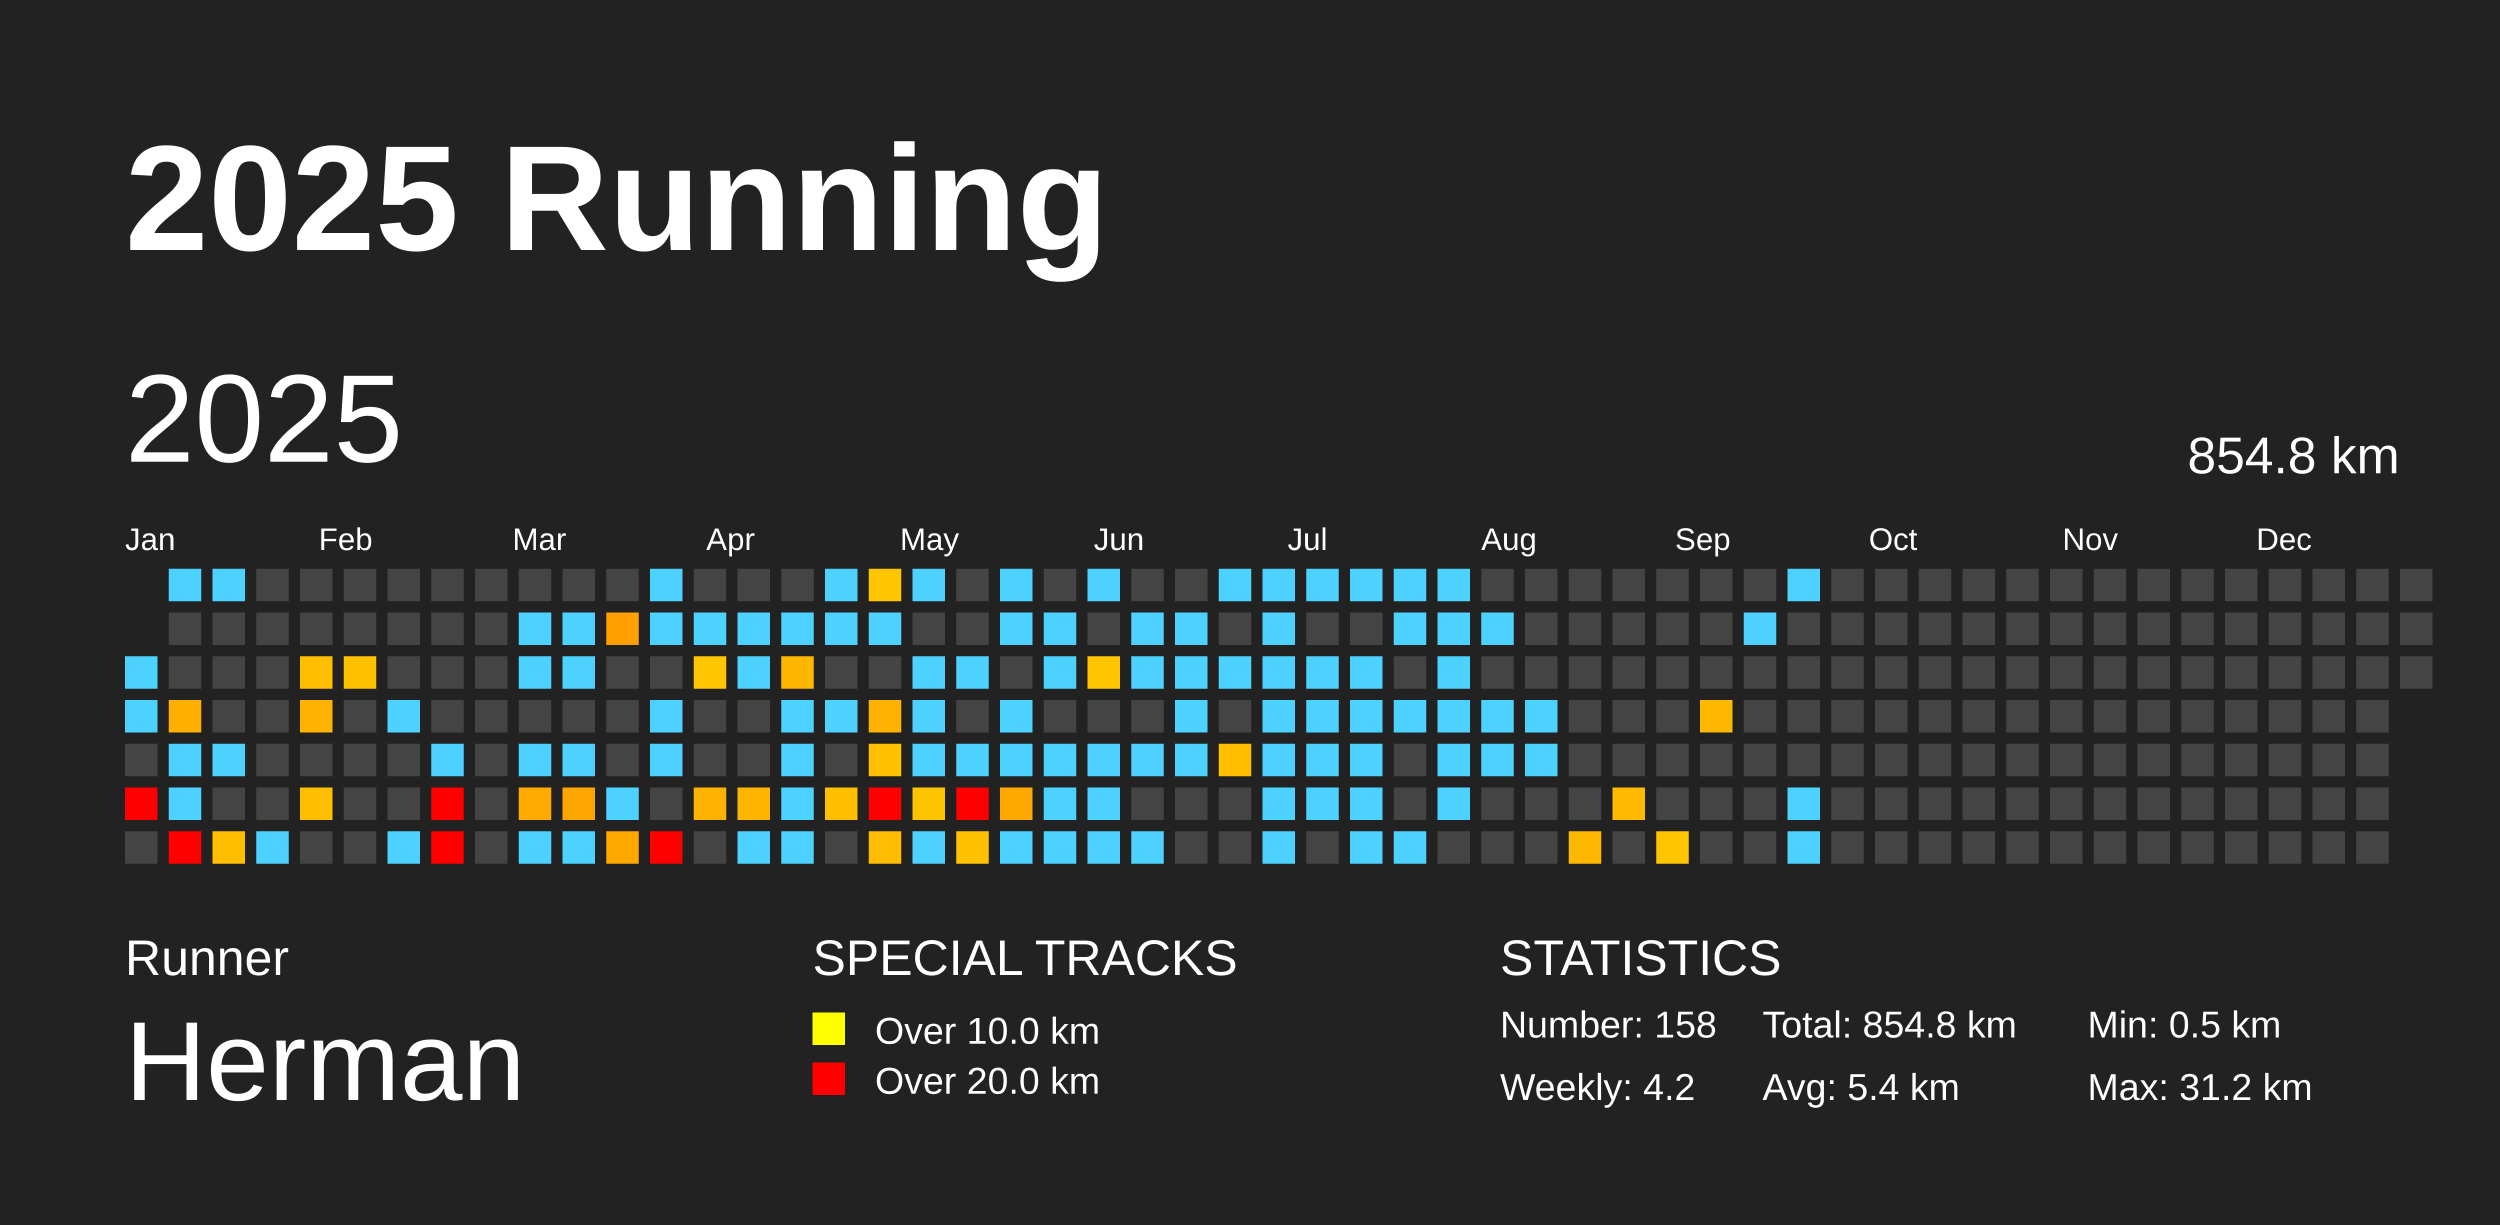
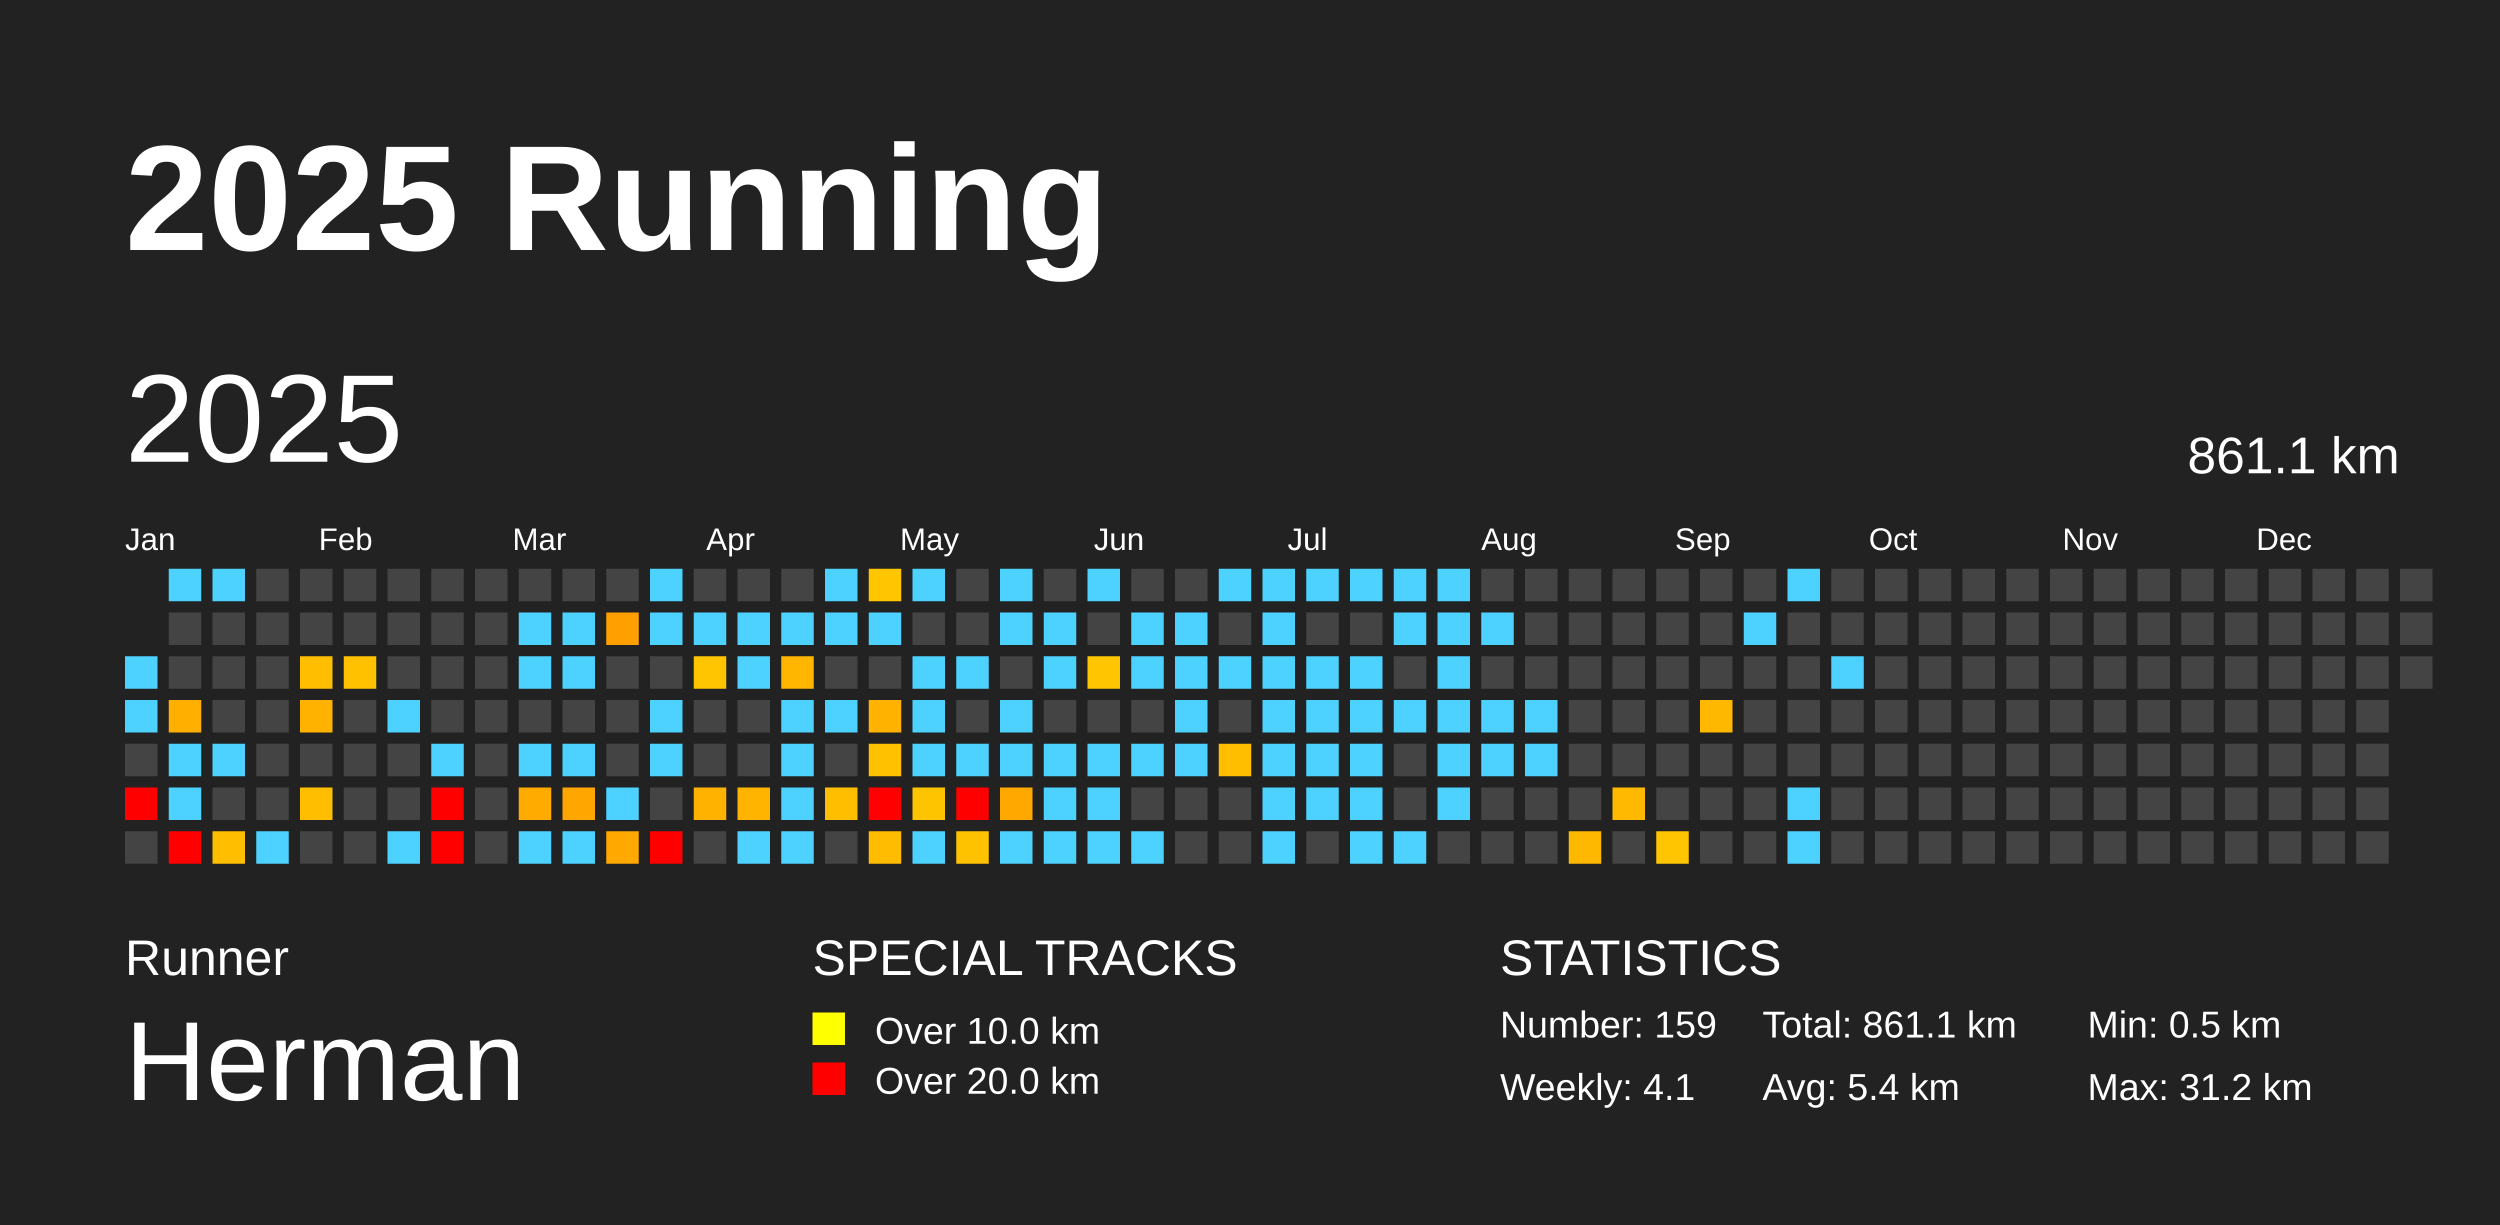
<svg xmlns="http://www.w3.org/2000/svg" baseProfile="full" height="98mm" version="1.1" viewBox="0,0,200,98" width="200mm">
  <defs />
  <rect fill="#222222" height="98" width="200" x="0" y="0" />
  <text fill="#FFFFFF" style="font-size:12px; font-family:Arial; font-weight:bold;" x="10" y="20">2025 Running</text>
  <text fill="#FFFFFF" style="font-size:4px; font-family:Arial" x="10" y="78">Runner</text>
  <text fill="#FFFFFF" style="font-size:9px; font-family:Arial" x="10" y="88">Herman</text>
  <text fill="#FFFFFF" style="font-size:4px; font-family:Arial" x="65" y="78">SPECIAL TRACKS</text>
  <rect fill="yellow" height="2.6" width="2.6" x="65" y="81" />
  <text fill="#FFFFFF" style="font-size:3px; font-family:Arial" x="70" y="83.5">Over 10.0 km</text>
  <rect fill="red" height="2.6" width="2.6" x="65" y="85" />
  <text fill="#FFFFFF" style="font-size:3px; font-family:Arial" x="70" y="87.5">Over 20.0 km</text>
  <text fill="#FFFFFF" style="font-size:4px; font-family:Arial" x="120" y="78">STATISTICS</text>
-   <text fill="#FFFFFF" style="font-size:3px; font-family:Arial" x="120" y="83">Number: 158</text>
-   <text fill="#FFFFFF" style="font-size:3px; font-family:Arial" x="120" y="88">Weekly: 4.2</text>
-   <text fill="#FFFFFF" style="font-size:3px; font-family:Arial" x="141" y="83">Total: 854.8 km</text>
+   <text fill="#FFFFFF" style="font-size:3px; font-family:Arial" x="120" y="83">Number: 159</text>
+   <text fill="#FFFFFF" style="font-size:3px; font-family:Arial" x="120" y="88">Weekly: 4.1</text>
+   <text fill="#FFFFFF" style="font-size:3px; font-family:Arial" x="141" y="83">Total: 861.1 km</text>
  <text fill="#FFFFFF" style="font-size:3px; font-family:Arial" x="141" y="88">Avg: 5.4 km</text>
  <text fill="#FFFFFF" style="font-size:3px; font-family:Arial" x="167" y="83">Min: 0.5 km</text>
  <text fill="#FFFFFF" style="font-size:3px; font-family:Arial" x="167" y="88">Max: 31.2 km</text>
  <text dominant-baseline="hanging" fill="#FFFFFF" style="font-size:10.0px; font-family:Arial;" x="10" y="30">2025</text>
-   <text dominant-baseline="hanging" fill="#FFFFFF" style="font-size:4.125px; font-family:Arial;" x="175" y="35">854.8 km</text>
+   <text dominant-baseline="hanging" fill="#FFFFFF" style="font-size:4.125px; font-family:Arial;" x="175" y="35">861.1 km</text>
  <text fill="#FFFFFF" style="font-size:2.5px; font-family:Arial" x="10.0" y="44">Jan</text>
  <text fill="#FFFFFF" style="font-size:2.5px; font-family:Arial" x="25.5" y="44">Feb</text>
  <text fill="#FFFFFF" style="font-size:2.5px; font-family:Arial" x="41.0" y="44">Mar</text>
  <text fill="#FFFFFF" style="font-size:2.5px; font-family:Arial" x="56.5" y="44">Apr</text>
  <text fill="#FFFFFF" style="font-size:2.5px; font-family:Arial" x="72.0" y="44">May</text>
  <text fill="#FFFFFF" style="font-size:2.5px; font-family:Arial" x="87.5" y="44">Jun</text>
  <text fill="#FFFFFF" style="font-size:2.5px; font-family:Arial" x="103.0" y="44">Jul</text>
  <text fill="#FFFFFF" style="font-size:2.5px; font-family:Arial" x="118.5" y="44">Aug</text>
  <text fill="#FFFFFF" style="font-size:2.5px; font-family:Arial" x="134.0" y="44">Sep</text>
  <text fill="#FFFFFF" style="font-size:2.5px; font-family:Arial" x="149.5" y="44">Oct</text>
  <text fill="#FFFFFF" style="font-size:2.5px; font-family:Arial" x="165.0" y="44">Nov</text>
  <text fill="#FFFFFF" style="font-size:2.5px; font-family:Arial" x="180.5" y="44">Dec</text>
  <rect fill="#4dd2ff" height="2.6" width="2.6" x="10.0" y="52.5" />
  <rect fill="#4dd2ff" height="2.6" width="2.6" x="10.0" y="56.0" />
  <rect fill="#444444" height="2.6" width="2.6" x="10.0" y="59.5" />
  <rect fill="red" height="2.6" width="2.6" x="10.0" y="63.0" />
  <rect fill="#444444" height="2.6" width="2.6" x="10.0" y="66.5" />
  <rect fill="#4dd2ff" height="2.6" width="2.6" x="13.5" y="45.5" />
  <rect fill="#444444" height="2.6" width="2.6" x="13.5" y="49.0" />
  <rect fill="#444444" height="2.6" width="2.6" x="13.5" y="52.5" />
  <rect fill="#ffaf00" height="2.6" width="2.6" x="13.5" y="56.0" />
  <rect fill="#4dd2ff" height="2.6" width="2.6" x="13.5" y="59.5" />
  <rect fill="#4dd2ff" height="2.6" width="2.6" x="13.5" y="63.0" />
  <rect fill="red" height="2.6" width="2.6" x="13.5" y="66.5" />
  <rect fill="#4dd2ff" height="2.6" width="2.6" x="17.0" y="45.5" />
  <rect fill="#444444" height="2.6" width="2.6" x="17.0" y="49.0" />
  <rect fill="#444444" height="2.6" width="2.6" x="17.0" y="52.5" />
  <rect fill="#444444" height="2.6" width="2.6" x="17.0" y="56.0" />
  <rect fill="#4dd2ff" height="2.6" width="2.6" x="17.0" y="59.5" />
  <rect fill="#444444" height="2.6" width="2.6" x="17.0" y="63.0" />
  <rect fill="#ffbe00" height="2.6" width="2.6" x="17.0" y="66.5" />
  <rect fill="#444444" height="2.6" width="2.6" x="20.5" y="45.5" />
  <rect fill="#444444" height="2.6" width="2.6" x="20.5" y="49.0" />
  <rect fill="#444444" height="2.6" width="2.6" x="20.5" y="52.5" />
  <rect fill="#444444" height="2.6" width="2.6" x="20.5" y="56.0" />
  <rect fill="#444444" height="2.6" width="2.6" x="20.5" y="59.5" />
  <rect fill="#444444" height="2.6" width="2.6" x="20.5" y="63.0" />
  <rect fill="#4dd2ff" height="2.6" width="2.6" x="20.5" y="66.5" />
  <rect fill="#444444" height="2.6" width="2.6" x="24.0" y="45.5" />
  <rect fill="#444444" height="2.6" width="2.6" x="24.0" y="49.0" />
  <rect fill="#ffbf00" height="2.6" width="2.6" x="24.0" y="52.5" />
  <rect fill="#ffb300" height="2.6" width="2.6" x="24.0" y="56.0" />
  <rect fill="#444444" height="2.6" width="2.6" x="24.0" y="59.5" />
  <rect fill="#ffbf00" height="2.6" width="2.6" x="24.0" y="63.0" />
  <rect fill="#444444" height="2.6" width="2.6" x="24.0" y="66.5" />
  <rect fill="#444444" height="2.6" width="2.6" x="27.5" y="45.5" />
  <rect fill="#444444" height="2.6" width="2.6" x="27.5" y="49.0" />
  <rect fill="#ffc100" height="2.6" width="2.6" x="27.5" y="52.5" />
  <rect fill="#444444" height="2.6" width="2.6" x="27.5" y="56.0" />
  <rect fill="#444444" height="2.6" width="2.6" x="27.5" y="59.5" />
  <rect fill="#444444" height="2.6" width="2.6" x="27.5" y="63.0" />
  <rect fill="#444444" height="2.6" width="2.6" x="27.5" y="66.5" />
  <rect fill="#444444" height="2.6" width="2.6" x="31.0" y="45.5" />
  <rect fill="#444444" height="2.6" width="2.6" x="31.0" y="49.0" />
  <rect fill="#444444" height="2.6" width="2.6" x="31.0" y="52.5" />
  <rect fill="#4dd2ff" height="2.6" width="2.6" x="31.0" y="56.0" />
  <rect fill="#444444" height="2.6" width="2.6" x="31.0" y="59.5" />
  <rect fill="#444444" height="2.6" width="2.6" x="31.0" y="63.0" />
  <rect fill="#4dd2ff" height="2.6" width="2.6" x="31.0" y="66.5" />
  <rect fill="#444444" height="2.6" width="2.6" x="34.5" y="45.5" />
  <rect fill="#444444" height="2.6" width="2.6" x="34.5" y="49.0" />
  <rect fill="#444444" height="2.6" width="2.6" x="34.5" y="52.5" />
  <rect fill="#444444" height="2.6" width="2.6" x="34.5" y="56.0" />
  <rect fill="#4dd2ff" height="2.6" width="2.6" x="34.5" y="59.5" />
  <rect fill="red" height="2.6" width="2.6" x="34.5" y="63.0" />
  <rect fill="red" height="2.6" width="2.6" x="34.5" y="66.5" />
  <rect fill="#444444" height="2.6" width="2.6" x="38.0" y="45.5" />
  <rect fill="#444444" height="2.6" width="2.6" x="38.0" y="49.0" />
  <rect fill="#444444" height="2.6" width="2.6" x="38.0" y="52.5" />
  <rect fill="#444444" height="2.6" width="2.6" x="38.0" y="56.0" />
  <rect fill="#444444" height="2.6" width="2.6" x="38.0" y="59.5" />
  <rect fill="#444444" height="2.6" width="2.6" x="38.0" y="63.0" />
  <rect fill="#444444" height="2.6" width="2.6" x="38.0" y="66.5" />
  <rect fill="#444444" height="2.6" width="2.6" x="41.5" y="45.5" />
  <rect fill="#4dd2ff" height="2.6" width="2.6" x="41.5" y="49.0" />
  <rect fill="#4dd2ff" height="2.6" width="2.6" x="41.5" y="52.5" />
  <rect fill="#444444" height="2.6" width="2.6" x="41.5" y="56.0" />
  <rect fill="#4dd2ff" height="2.6" width="2.6" x="41.5" y="59.5" />
  <rect fill="#ffab00" height="2.6" width="2.6" x="41.5" y="63.0" />
  <rect fill="#4dd2ff" height="2.6" width="2.6" x="41.5" y="66.5" />
  <rect fill="#444444" height="2.6" width="2.6" x="45.0" y="45.5" />
  <rect fill="#4dd2ff" height="2.6" width="2.6" x="45.0" y="49.0" />
  <rect fill="#4dd2ff" height="2.6" width="2.6" x="45.0" y="52.5" />
  <rect fill="#444444" height="2.6" width="2.6" x="45.0" y="56.0" />
  <rect fill="#4dd2ff" height="2.6" width="2.6" x="45.0" y="59.5" />
  <rect fill="#ffa600" height="2.6" width="2.6" x="45.0" y="63.0" />
  <rect fill="#4dd2ff" height="2.6" width="2.6" x="45.0" y="66.5" />
  <rect fill="#444444" height="2.6" width="2.6" x="48.5" y="45.5" />
  <rect fill="#ff9f00" height="2.6" width="2.6" x="48.5" y="49.0" />
  <rect fill="#444444" height="2.6" width="2.6" x="48.5" y="52.5" />
  <rect fill="#444444" height="2.6" width="2.6" x="48.5" y="56.0" />
  <rect fill="#444444" height="2.6" width="2.6" x="48.5" y="59.5" />
  <rect fill="#4dd2ff" height="2.6" width="2.6" x="48.5" y="63.0" />
  <rect fill="#ffa800" height="2.6" width="2.6" x="48.5" y="66.5" />
  <rect fill="#4dd2ff" height="2.6" width="2.6" x="52.0" y="45.5" />
  <rect fill="#4dd2ff" height="2.6" width="2.6" x="52.0" y="49.0" />
  <rect fill="#444444" height="2.6" width="2.6" x="52.0" y="52.5" />
  <rect fill="#4dd2ff" height="2.6" width="2.6" x="52.0" y="56.0" />
  <rect fill="#4dd2ff" height="2.6" width="2.6" x="52.0" y="59.5" />
  <rect fill="#444444" height="2.6" width="2.6" x="52.0" y="63.0" />
  <rect fill="red" height="2.6" width="2.6" x="52.0" y="66.5" />
  <rect fill="#444444" height="2.6" width="2.6" x="55.5" y="45.5" />
  <rect fill="#4dd2ff" height="2.6" width="2.6" x="55.5" y="49.0" />
  <rect fill="#ffc500" height="2.6" width="2.6" x="55.5" y="52.5" />
  <rect fill="#444444" height="2.6" width="2.6" x="55.5" y="56.0" />
  <rect fill="#444444" height="2.6" width="2.6" x="55.5" y="59.5" />
  <rect fill="#ffb300" height="2.6" width="2.6" x="55.5" y="63.0" />
  <rect fill="#444444" height="2.6" width="2.6" x="55.5" y="66.5" />
  <rect fill="#444444" height="2.6" width="2.6" x="59.0" y="45.5" />
  <rect fill="#4dd2ff" height="2.6" width="2.6" x="59.0" y="49.0" />
  <rect fill="#4dd2ff" height="2.6" width="2.6" x="59.0" y="52.5" />
  <rect fill="#444444" height="2.6" width="2.6" x="59.0" y="56.0" />
  <rect fill="#444444" height="2.6" width="2.6" x="59.0" y="59.5" />
  <rect fill="#ffb400" height="2.6" width="2.6" x="59.0" y="63.0" />
  <rect fill="#4dd2ff" height="2.6" width="2.6" x="59.0" y="66.5" />
  <rect fill="#444444" height="2.6" width="2.6" x="62.5" y="45.5" />
  <rect fill="#4dd2ff" height="2.6" width="2.6" x="62.5" y="49.0" />
  <rect fill="#ffb600" height="2.6" width="2.6" x="62.5" y="52.5" />
  <rect fill="#4dd2ff" height="2.6" width="2.6" x="62.5" y="56.0" />
  <rect fill="#4dd2ff" height="2.6" width="2.6" x="62.5" y="59.5" />
  <rect fill="#4dd2ff" height="2.6" width="2.6" x="62.5" y="63.0" />
  <rect fill="#4dd2ff" height="2.6" width="2.6" x="62.5" y="66.5" />
  <rect fill="#4dd2ff" height="2.6" width="2.6" x="66.0" y="45.5" />
  <rect fill="#4dd2ff" height="2.6" width="2.6" x="66.0" y="49.0" />
  <rect fill="#444444" height="2.6" width="2.6" x="66.0" y="52.5" />
  <rect fill="#4dd2ff" height="2.6" width="2.6" x="66.0" y="56.0" />
  <rect fill="#444444" height="2.6" width="2.6" x="66.0" y="59.5" />
  <rect fill="#ffbf00" height="2.6" width="2.6" x="66.0" y="63.0" />
  <rect fill="#444444" height="2.6" width="2.6" x="66.0" y="66.5" />
  <rect fill="#ffc600" height="2.6" width="2.6" x="69.5" y="45.5" />
  <rect fill="#4dd2ff" height="2.6" width="2.6" x="69.5" y="49.0" />
  <rect fill="#444444" height="2.6" width="2.6" x="69.5" y="52.5" />
  <rect fill="#ffb200" height="2.6" width="2.6" x="69.5" y="56.0" />
  <rect fill="#ffc100" height="2.6" width="2.6" x="69.5" y="59.5" />
  <rect fill="red" height="2.6" width="2.6" x="69.5" y="63.0" />
  <rect fill="#ffbc00" height="2.6" width="2.6" x="69.5" y="66.5" />
  <rect fill="#4dd2ff" height="2.6" width="2.6" x="73.0" y="45.5" />
  <rect fill="#444444" height="2.6" width="2.6" x="73.0" y="49.0" />
  <rect fill="#4dd2ff" height="2.6" width="2.6" x="73.0" y="52.5" />
  <rect fill="#4dd2ff" height="2.6" width="2.6" x="73.0" y="56.0" />
  <rect fill="#4dd2ff" height="2.6" width="2.6" x="73.0" y="59.5" />
  <rect fill="#ffc400" height="2.6" width="2.6" x="73.0" y="63.0" />
  <rect fill="#4dd2ff" height="2.6" width="2.6" x="73.0" y="66.5" />
  <rect fill="#444444" height="2.6" width="2.6" x="76.5" y="45.5" />
  <rect fill="#444444" height="2.6" width="2.6" x="76.5" y="49.0" />
  <rect fill="#4dd2ff" height="2.6" width="2.6" x="76.5" y="52.5" />
  <rect fill="#444444" height="2.6" width="2.6" x="76.5" y="56.0" />
  <rect fill="#4dd2ff" height="2.6" width="2.6" x="76.5" y="59.5" />
  <rect fill="red" height="2.6" width="2.6" x="76.5" y="63.0" />
  <rect fill="#ffc200" height="2.6" width="2.6" x="76.5" y="66.5" />
  <rect fill="#4dd2ff" height="2.6" width="2.6" x="80.0" y="45.5" />
  <rect fill="#4dd2ff" height="2.6" width="2.6" x="80.0" y="49.0" />
  <rect fill="#444444" height="2.6" width="2.6" x="80.0" y="52.5" />
  <rect fill="#4dd2ff" height="2.6" width="2.6" x="80.0" y="56.0" />
  <rect fill="#4dd2ff" height="2.6" width="2.6" x="80.0" y="59.5" />
  <rect fill="#ffa800" height="2.6" width="2.6" x="80.0" y="63.0" />
  <rect fill="#4dd2ff" height="2.6" width="2.6" x="80.0" y="66.5" />
  <rect fill="#444444" height="2.6" width="2.6" x="83.5" y="45.5" />
  <rect fill="#4dd2ff" height="2.6" width="2.6" x="83.5" y="49.0" />
  <rect fill="#4dd2ff" height="2.6" width="2.6" x="83.5" y="52.5" />
  <rect fill="#444444" height="2.6" width="2.6" x="83.5" y="56.0" />
  <rect fill="#4dd2ff" height="2.6" width="2.6" x="83.5" y="59.5" />
  <rect fill="#4dd2ff" height="2.6" width="2.6" x="83.5" y="63.0" />
  <rect fill="#4dd2ff" height="2.6" width="2.6" x="83.5" y="66.5" />
  <rect fill="#4dd2ff" height="2.6" width="2.6" x="87.0" y="45.5" />
  <rect fill="#444444" height="2.6" width="2.6" x="87.0" y="49.0" />
  <rect fill="#ffc600" height="2.6" width="2.6" x="87.0" y="52.5" />
  <rect fill="#444444" height="2.6" width="2.6" x="87.0" y="56.0" />
  <rect fill="#4dd2ff" height="2.6" width="2.6" x="87.0" y="59.5" />
  <rect fill="#4dd2ff" height="2.6" width="2.6" x="87.0" y="63.0" />
  <rect fill="#4dd2ff" height="2.6" width="2.6" x="87.0" y="66.5" />
  <rect fill="#444444" height="2.6" width="2.6" x="90.5" y="45.5" />
  <rect fill="#4dd2ff" height="2.6" width="2.6" x="90.5" y="49.0" />
  <rect fill="#4dd2ff" height="2.6" width="2.6" x="90.5" y="52.5" />
  <rect fill="#444444" height="2.6" width="2.6" x="90.5" y="56.0" />
  <rect fill="#4dd2ff" height="2.6" width="2.6" x="90.5" y="59.5" />
  <rect fill="#444444" height="2.6" width="2.6" x="90.5" y="63.0" />
  <rect fill="#4dd2ff" height="2.6" width="2.6" x="90.5" y="66.5" />
  <rect fill="#444444" height="2.6" width="2.6" x="94.0" y="45.5" />
  <rect fill="#4dd2ff" height="2.6" width="2.6" x="94.0" y="49.0" />
  <rect fill="#4dd2ff" height="2.6" width="2.6" x="94.0" y="52.5" />
  <rect fill="#4dd2ff" height="2.6" width="2.6" x="94.0" y="56.0" />
  <rect fill="#4dd2ff" height="2.6" width="2.6" x="94.0" y="59.5" />
  <rect fill="#444444" height="2.6" width="2.6" x="94.0" y="63.0" />
  <rect fill="#444444" height="2.6" width="2.6" x="94.0" y="66.5" />
  <rect fill="#4dd2ff" height="2.6" width="2.6" x="97.5" y="45.5" />
  <rect fill="#444444" height="2.6" width="2.6" x="97.5" y="49.0" />
  <rect fill="#4dd2ff" height="2.6" width="2.6" x="97.5" y="52.5" />
  <rect fill="#444444" height="2.6" width="2.6" x="97.5" y="56.0" />
  <rect fill="#ffbf00" height="2.6" width="2.6" x="97.5" y="59.5" />
  <rect fill="#444444" height="2.6" width="2.6" x="97.5" y="63.0" />
  <rect fill="#444444" height="2.6" width="2.6" x="97.5" y="66.5" />
  <rect fill="#4dd2ff" height="2.6" width="2.6" x="101.0" y="45.5" />
  <rect fill="#4dd2ff" height="2.6" width="2.6" x="101.0" y="49.0" />
  <rect fill="#4dd2ff" height="2.6" width="2.6" x="101.0" y="52.5" />
  <rect fill="#4dd2ff" height="2.6" width="2.6" x="101.0" y="56.0" />
  <rect fill="#4dd2ff" height="2.6" width="2.6" x="101.0" y="59.5" />
  <rect fill="#4dd2ff" height="2.6" width="2.6" x="101.0" y="63.0" />
  <rect fill="#4dd2ff" height="2.6" width="2.6" x="101.0" y="66.5" />
  <rect fill="#4dd2ff" height="2.6" width="2.6" x="104.5" y="45.5" />
  <rect fill="#444444" height="2.6" width="2.6" x="104.5" y="49.0" />
  <rect fill="#4dd2ff" height="2.6" width="2.6" x="104.5" y="52.5" />
  <rect fill="#4dd2ff" height="2.6" width="2.6" x="104.5" y="56.0" />
  <rect fill="#4dd2ff" height="2.6" width="2.6" x="104.5" y="59.5" />
  <rect fill="#4dd2ff" height="2.6" width="2.6" x="104.5" y="63.0" />
  <rect fill="#444444" height="2.6" width="2.6" x="104.5" y="66.5" />
  <rect fill="#4dd2ff" height="2.6" width="2.6" x="108.0" y="45.5" />
  <rect fill="#444444" height="2.6" width="2.6" x="108.0" y="49.0" />
  <rect fill="#4dd2ff" height="2.6" width="2.6" x="108.0" y="52.5" />
  <rect fill="#4dd2ff" height="2.6" width="2.6" x="108.0" y="56.0" />
  <rect fill="#4dd2ff" height="2.6" width="2.6" x="108.0" y="59.5" />
  <rect fill="#4dd2ff" height="2.6" width="2.6" x="108.0" y="63.0" />
  <rect fill="#4dd2ff" height="2.6" width="2.6" x="108.0" y="66.5" />
  <rect fill="#4dd2ff" height="2.6" width="2.6" x="111.5" y="45.5" />
  <rect fill="#4dd2ff" height="2.6" width="2.6" x="111.5" y="49.0" />
  <rect fill="#444444" height="2.6" width="2.6" x="111.5" y="52.5" />
  <rect fill="#4dd2ff" height="2.6" width="2.6" x="111.5" y="56.0" />
  <rect fill="#444444" height="2.6" width="2.6" x="111.5" y="59.5" />
  <rect fill="#444444" height="2.6" width="2.6" x="111.5" y="63.0" />
  <rect fill="#4dd2ff" height="2.6" width="2.6" x="111.5" y="66.5" />
  <rect fill="#4dd2ff" height="2.6" width="2.6" x="115.0" y="45.5" />
  <rect fill="#4dd2ff" height="2.6" width="2.6" x="115.0" y="49.0" />
  <rect fill="#4dd2ff" height="2.6" width="2.6" x="115.0" y="52.5" />
  <rect fill="#4dd2ff" height="2.6" width="2.6" x="115.0" y="56.0" />
  <rect fill="#4dd2ff" height="2.6" width="2.6" x="115.0" y="59.5" />
  <rect fill="#4dd2ff" height="2.6" width="2.6" x="115.0" y="63.0" />
  <rect fill="#444444" height="2.6" width="2.6" x="115.0" y="66.5" />
  <rect fill="#444444" height="2.6" width="2.6" x="118.5" y="45.5" />
  <rect fill="#4dd2ff" height="2.6" width="2.6" x="118.5" y="49.0" />
  <rect fill="#444444" height="2.6" width="2.6" x="118.5" y="52.5" />
  <rect fill="#4dd2ff" height="2.6" width="2.6" x="118.5" y="56.0" />
  <rect fill="#4dd2ff" height="2.6" width="2.6" x="118.5" y="59.5" />
  <rect fill="#444444" height="2.6" width="2.6" x="118.5" y="63.0" />
  <rect fill="#444444" height="2.6" width="2.6" x="118.5" y="66.5" />
  <rect fill="#444444" height="2.6" width="2.6" x="122.0" y="45.5" />
  <rect fill="#444444" height="2.6" width="2.6" x="122.0" y="49.0" />
  <rect fill="#444444" height="2.6" width="2.6" x="122.0" y="52.5" />
  <rect fill="#4dd2ff" height="2.6" width="2.6" x="122.0" y="56.0" />
  <rect fill="#4dd2ff" height="2.6" width="2.6" x="122.0" y="59.5" />
  <rect fill="#444444" height="2.6" width="2.6" x="122.0" y="63.0" />
  <rect fill="#444444" height="2.6" width="2.6" x="122.0" y="66.5" />
  <rect fill="#444444" height="2.6" width="2.6" x="125.5" y="45.5" />
  <rect fill="#444444" height="2.6" width="2.6" x="125.5" y="49.0" />
  <rect fill="#444444" height="2.6" width="2.6" x="125.5" y="52.5" />
  <rect fill="#444444" height="2.6" width="2.6" x="125.5" y="56.0" />
  <rect fill="#444444" height="2.6" width="2.6" x="125.5" y="59.5" />
  <rect fill="#444444" height="2.6" width="2.6" x="125.5" y="63.0" />
  <rect fill="#ffb800" height="2.6" width="2.6" x="125.5" y="66.5" />
  <rect fill="#444444" height="2.6" width="2.6" x="129.0" y="45.5" />
  <rect fill="#444444" height="2.6" width="2.6" x="129.0" y="49.0" />
  <rect fill="#444444" height="2.6" width="2.6" x="129.0" y="52.5" />
  <rect fill="#444444" height="2.6" width="2.6" x="129.0" y="56.0" />
  <rect fill="#444444" height="2.6" width="2.6" x="129.0" y="59.5" />
  <rect fill="#ffb900" height="2.6" width="2.6" x="129.0" y="63.0" />
  <rect fill="#444444" height="2.6" width="2.6" x="129.0" y="66.5" />
  <rect fill="#444444" height="2.6" width="2.6" x="132.5" y="45.5" />
  <rect fill="#444444" height="2.6" width="2.6" x="132.5" y="49.0" />
  <rect fill="#444444" height="2.6" width="2.6" x="132.5" y="52.5" />
  <rect fill="#444444" height="2.6" width="2.6" x="132.5" y="56.0" />
  <rect fill="#444444" height="2.6" width="2.6" x="132.5" y="59.5" />
  <rect fill="#444444" height="2.6" width="2.6" x="132.5" y="63.0" />
  <rect fill="#ffc500" height="2.6" width="2.6" x="132.5" y="66.5" />
  <rect fill="#444444" height="2.6" width="2.6" x="136.0" y="45.5" />
  <rect fill="#444444" height="2.6" width="2.6" x="136.0" y="49.0" />
  <rect fill="#444444" height="2.6" width="2.6" x="136.0" y="52.5" />
  <rect fill="#ffb800" height="2.6" width="2.6" x="136.0" y="56.0" />
  <rect fill="#444444" height="2.6" width="2.6" x="136.0" y="59.5" />
  <rect fill="#444444" height="2.6" width="2.6" x="136.0" y="63.0" />
  <rect fill="#444444" height="2.6" width="2.6" x="136.0" y="66.5" />
  <rect fill="#444444" height="2.6" width="2.6" x="139.5" y="45.5" />
  <rect fill="#4dd2ff" height="2.6" width="2.6" x="139.5" y="49.0" />
  <rect fill="#444444" height="2.6" width="2.6" x="139.5" y="52.5" />
  <rect fill="#444444" height="2.6" width="2.6" x="139.5" y="56.0" />
  <rect fill="#444444" height="2.6" width="2.6" x="139.5" y="59.5" />
  <rect fill="#444444" height="2.6" width="2.6" x="139.5" y="63.0" />
  <rect fill="#444444" height="2.6" width="2.6" x="139.5" y="66.5" />
  <rect fill="#4dd2ff" height="2.6" width="2.6" x="143.0" y="45.5" />
  <rect fill="#444444" height="2.6" width="2.6" x="143.0" y="49.0" />
  <rect fill="#444444" height="2.6" width="2.6" x="143.0" y="52.5" />
  <rect fill="#444444" height="2.6" width="2.6" x="143.0" y="56.0" />
  <rect fill="#444444" height="2.6" width="2.6" x="143.0" y="59.5" />
  <rect fill="#4dd2ff" height="2.6" width="2.6" x="143.0" y="63.0" />
  <rect fill="#4dd2ff" height="2.6" width="2.6" x="143.0" y="66.5" />
  <rect fill="#444444" height="2.6" width="2.6" x="146.5" y="45.5" />
  <rect fill="#444444" height="2.6" width="2.6" x="146.5" y="49.0" />
-   <rect fill="#444444" height="2.6" width="2.6" x="146.5" y="52.5" />
+   <rect fill="#4dd2ff" height="2.6" width="2.6" x="146.5" y="52.5" />
  <rect fill="#444444" height="2.6" width="2.6" x="146.5" y="56.0" />
  <rect fill="#444444" height="2.6" width="2.6" x="146.5" y="59.5" />
  <rect fill="#444444" height="2.6" width="2.6" x="146.5" y="63.0" />
  <rect fill="#444444" height="2.6" width="2.6" x="146.5" y="66.5" />
  <rect fill="#444444" height="2.6" width="2.6" x="150.0" y="45.5" />
  <rect fill="#444444" height="2.6" width="2.6" x="150.0" y="49.0" />
  <rect fill="#444444" height="2.6" width="2.6" x="150.0" y="52.5" />
  <rect fill="#444444" height="2.6" width="2.6" x="150.0" y="56.0" />
  <rect fill="#444444" height="2.6" width="2.6" x="150.0" y="59.5" />
  <rect fill="#444444" height="2.6" width="2.6" x="150.0" y="63.0" />
  <rect fill="#444444" height="2.6" width="2.6" x="150.0" y="66.5" />
  <rect fill="#444444" height="2.6" width="2.6" x="153.5" y="45.5" />
  <rect fill="#444444" height="2.6" width="2.6" x="153.5" y="49.0" />
  <rect fill="#444444" height="2.6" width="2.6" x="153.5" y="52.5" />
  <rect fill="#444444" height="2.6" width="2.6" x="153.5" y="56.0" />
  <rect fill="#444444" height="2.6" width="2.6" x="153.5" y="59.5" />
  <rect fill="#444444" height="2.6" width="2.6" x="153.5" y="63.0" />
  <rect fill="#444444" height="2.6" width="2.6" x="153.5" y="66.5" />
  <rect fill="#444444" height="2.6" width="2.6" x="157.0" y="45.5" />
  <rect fill="#444444" height="2.6" width="2.6" x="157.0" y="49.0" />
  <rect fill="#444444" height="2.6" width="2.6" x="157.0" y="52.5" />
  <rect fill="#444444" height="2.6" width="2.6" x="157.0" y="56.0" />
  <rect fill="#444444" height="2.6" width="2.6" x="157.0" y="59.5" />
  <rect fill="#444444" height="2.6" width="2.6" x="157.0" y="63.0" />
  <rect fill="#444444" height="2.6" width="2.6" x="157.0" y="66.5" />
  <rect fill="#444444" height="2.6" width="2.6" x="160.5" y="45.5" />
  <rect fill="#444444" height="2.6" width="2.6" x="160.5" y="49.0" />
  <rect fill="#444444" height="2.6" width="2.6" x="160.5" y="52.5" />
  <rect fill="#444444" height="2.6" width="2.6" x="160.5" y="56.0" />
  <rect fill="#444444" height="2.6" width="2.6" x="160.5" y="59.5" />
  <rect fill="#444444" height="2.6" width="2.6" x="160.5" y="63.0" />
  <rect fill="#444444" height="2.6" width="2.6" x="160.5" y="66.5" />
  <rect fill="#444444" height="2.6" width="2.6" x="164.0" y="45.5" />
  <rect fill="#444444" height="2.6" width="2.6" x="164.0" y="49.0" />
  <rect fill="#444444" height="2.6" width="2.6" x="164.0" y="52.5" />
  <rect fill="#444444" height="2.6" width="2.6" x="164.0" y="56.0" />
  <rect fill="#444444" height="2.6" width="2.6" x="164.0" y="59.5" />
  <rect fill="#444444" height="2.6" width="2.6" x="164.0" y="63.0" />
  <rect fill="#444444" height="2.6" width="2.6" x="164.0" y="66.5" />
  <rect fill="#444444" height="2.6" width="2.6" x="167.5" y="45.5" />
  <rect fill="#444444" height="2.6" width="2.6" x="167.5" y="49.0" />
  <rect fill="#444444" height="2.6" width="2.6" x="167.5" y="52.5" />
  <rect fill="#444444" height="2.6" width="2.6" x="167.5" y="56.0" />
  <rect fill="#444444" height="2.6" width="2.6" x="167.5" y="59.5" />
  <rect fill="#444444" height="2.6" width="2.6" x="167.5" y="63.0" />
  <rect fill="#444444" height="2.6" width="2.6" x="167.5" y="66.5" />
  <rect fill="#444444" height="2.6" width="2.6" x="171.0" y="45.5" />
  <rect fill="#444444" height="2.6" width="2.6" x="171.0" y="49.0" />
  <rect fill="#444444" height="2.6" width="2.6" x="171.0" y="52.5" />
  <rect fill="#444444" height="2.6" width="2.6" x="171.0" y="56.0" />
  <rect fill="#444444" height="2.6" width="2.6" x="171.0" y="59.5" />
  <rect fill="#444444" height="2.6" width="2.6" x="171.0" y="63.0" />
  <rect fill="#444444" height="2.6" width="2.6" x="171.0" y="66.5" />
  <rect fill="#444444" height="2.6" width="2.6" x="174.5" y="45.5" />
  <rect fill="#444444" height="2.6" width="2.6" x="174.5" y="49.0" />
  <rect fill="#444444" height="2.6" width="2.6" x="174.5" y="52.5" />
  <rect fill="#444444" height="2.6" width="2.6" x="174.5" y="56.0" />
  <rect fill="#444444" height="2.6" width="2.6" x="174.5" y="59.5" />
  <rect fill="#444444" height="2.6" width="2.6" x="174.5" y="63.0" />
  <rect fill="#444444" height="2.6" width="2.6" x="174.5" y="66.5" />
  <rect fill="#444444" height="2.6" width="2.6" x="178.0" y="45.5" />
  <rect fill="#444444" height="2.6" width="2.6" x="178.0" y="49.0" />
  <rect fill="#444444" height="2.6" width="2.6" x="178.0" y="52.5" />
  <rect fill="#444444" height="2.6" width="2.6" x="178.0" y="56.0" />
  <rect fill="#444444" height="2.6" width="2.6" x="178.0" y="59.5" />
  <rect fill="#444444" height="2.6" width="2.6" x="178.0" y="63.0" />
  <rect fill="#444444" height="2.6" width="2.6" x="178.0" y="66.5" />
  <rect fill="#444444" height="2.6" width="2.6" x="181.5" y="45.5" />
  <rect fill="#444444" height="2.6" width="2.6" x="181.5" y="49.0" />
  <rect fill="#444444" height="2.6" width="2.6" x="181.5" y="52.5" />
  <rect fill="#444444" height="2.6" width="2.6" x="181.5" y="56.0" />
  <rect fill="#444444" height="2.6" width="2.6" x="181.5" y="59.5" />
  <rect fill="#444444" height="2.6" width="2.6" x="181.5" y="63.0" />
  <rect fill="#444444" height="2.6" width="2.6" x="181.5" y="66.5" />
  <rect fill="#444444" height="2.6" width="2.6" x="185.0" y="45.5" />
  <rect fill="#444444" height="2.6" width="2.6" x="185.0" y="49.0" />
  <rect fill="#444444" height="2.6" width="2.6" x="185.0" y="52.5" />
  <rect fill="#444444" height="2.6" width="2.6" x="185.0" y="56.0" />
  <rect fill="#444444" height="2.6" width="2.6" x="185.0" y="59.5" />
  <rect fill="#444444" height="2.6" width="2.6" x="185.0" y="63.0" />
  <rect fill="#444444" height="2.6" width="2.6" x="185.0" y="66.5" />
  <rect fill="#444444" height="2.6" width="2.6" x="188.5" y="45.5" />
  <rect fill="#444444" height="2.6" width="2.6" x="188.5" y="49.0" />
  <rect fill="#444444" height="2.6" width="2.6" x="188.5" y="52.5" />
  <rect fill="#444444" height="2.6" width="2.6" x="188.5" y="56.0" />
  <rect fill="#444444" height="2.6" width="2.6" x="188.5" y="59.5" />
  <rect fill="#444444" height="2.6" width="2.6" x="188.5" y="63.0" />
  <rect fill="#444444" height="2.6" width="2.6" x="188.5" y="66.5" />
  <rect fill="#444444" height="2.6" width="2.6" x="192.0" y="45.5" />
  <rect fill="#444444" height="2.6" width="2.6" x="192.0" y="49.0" />
  <rect fill="#444444" height="2.6" width="2.6" x="192.0" y="52.5" />
</svg>
